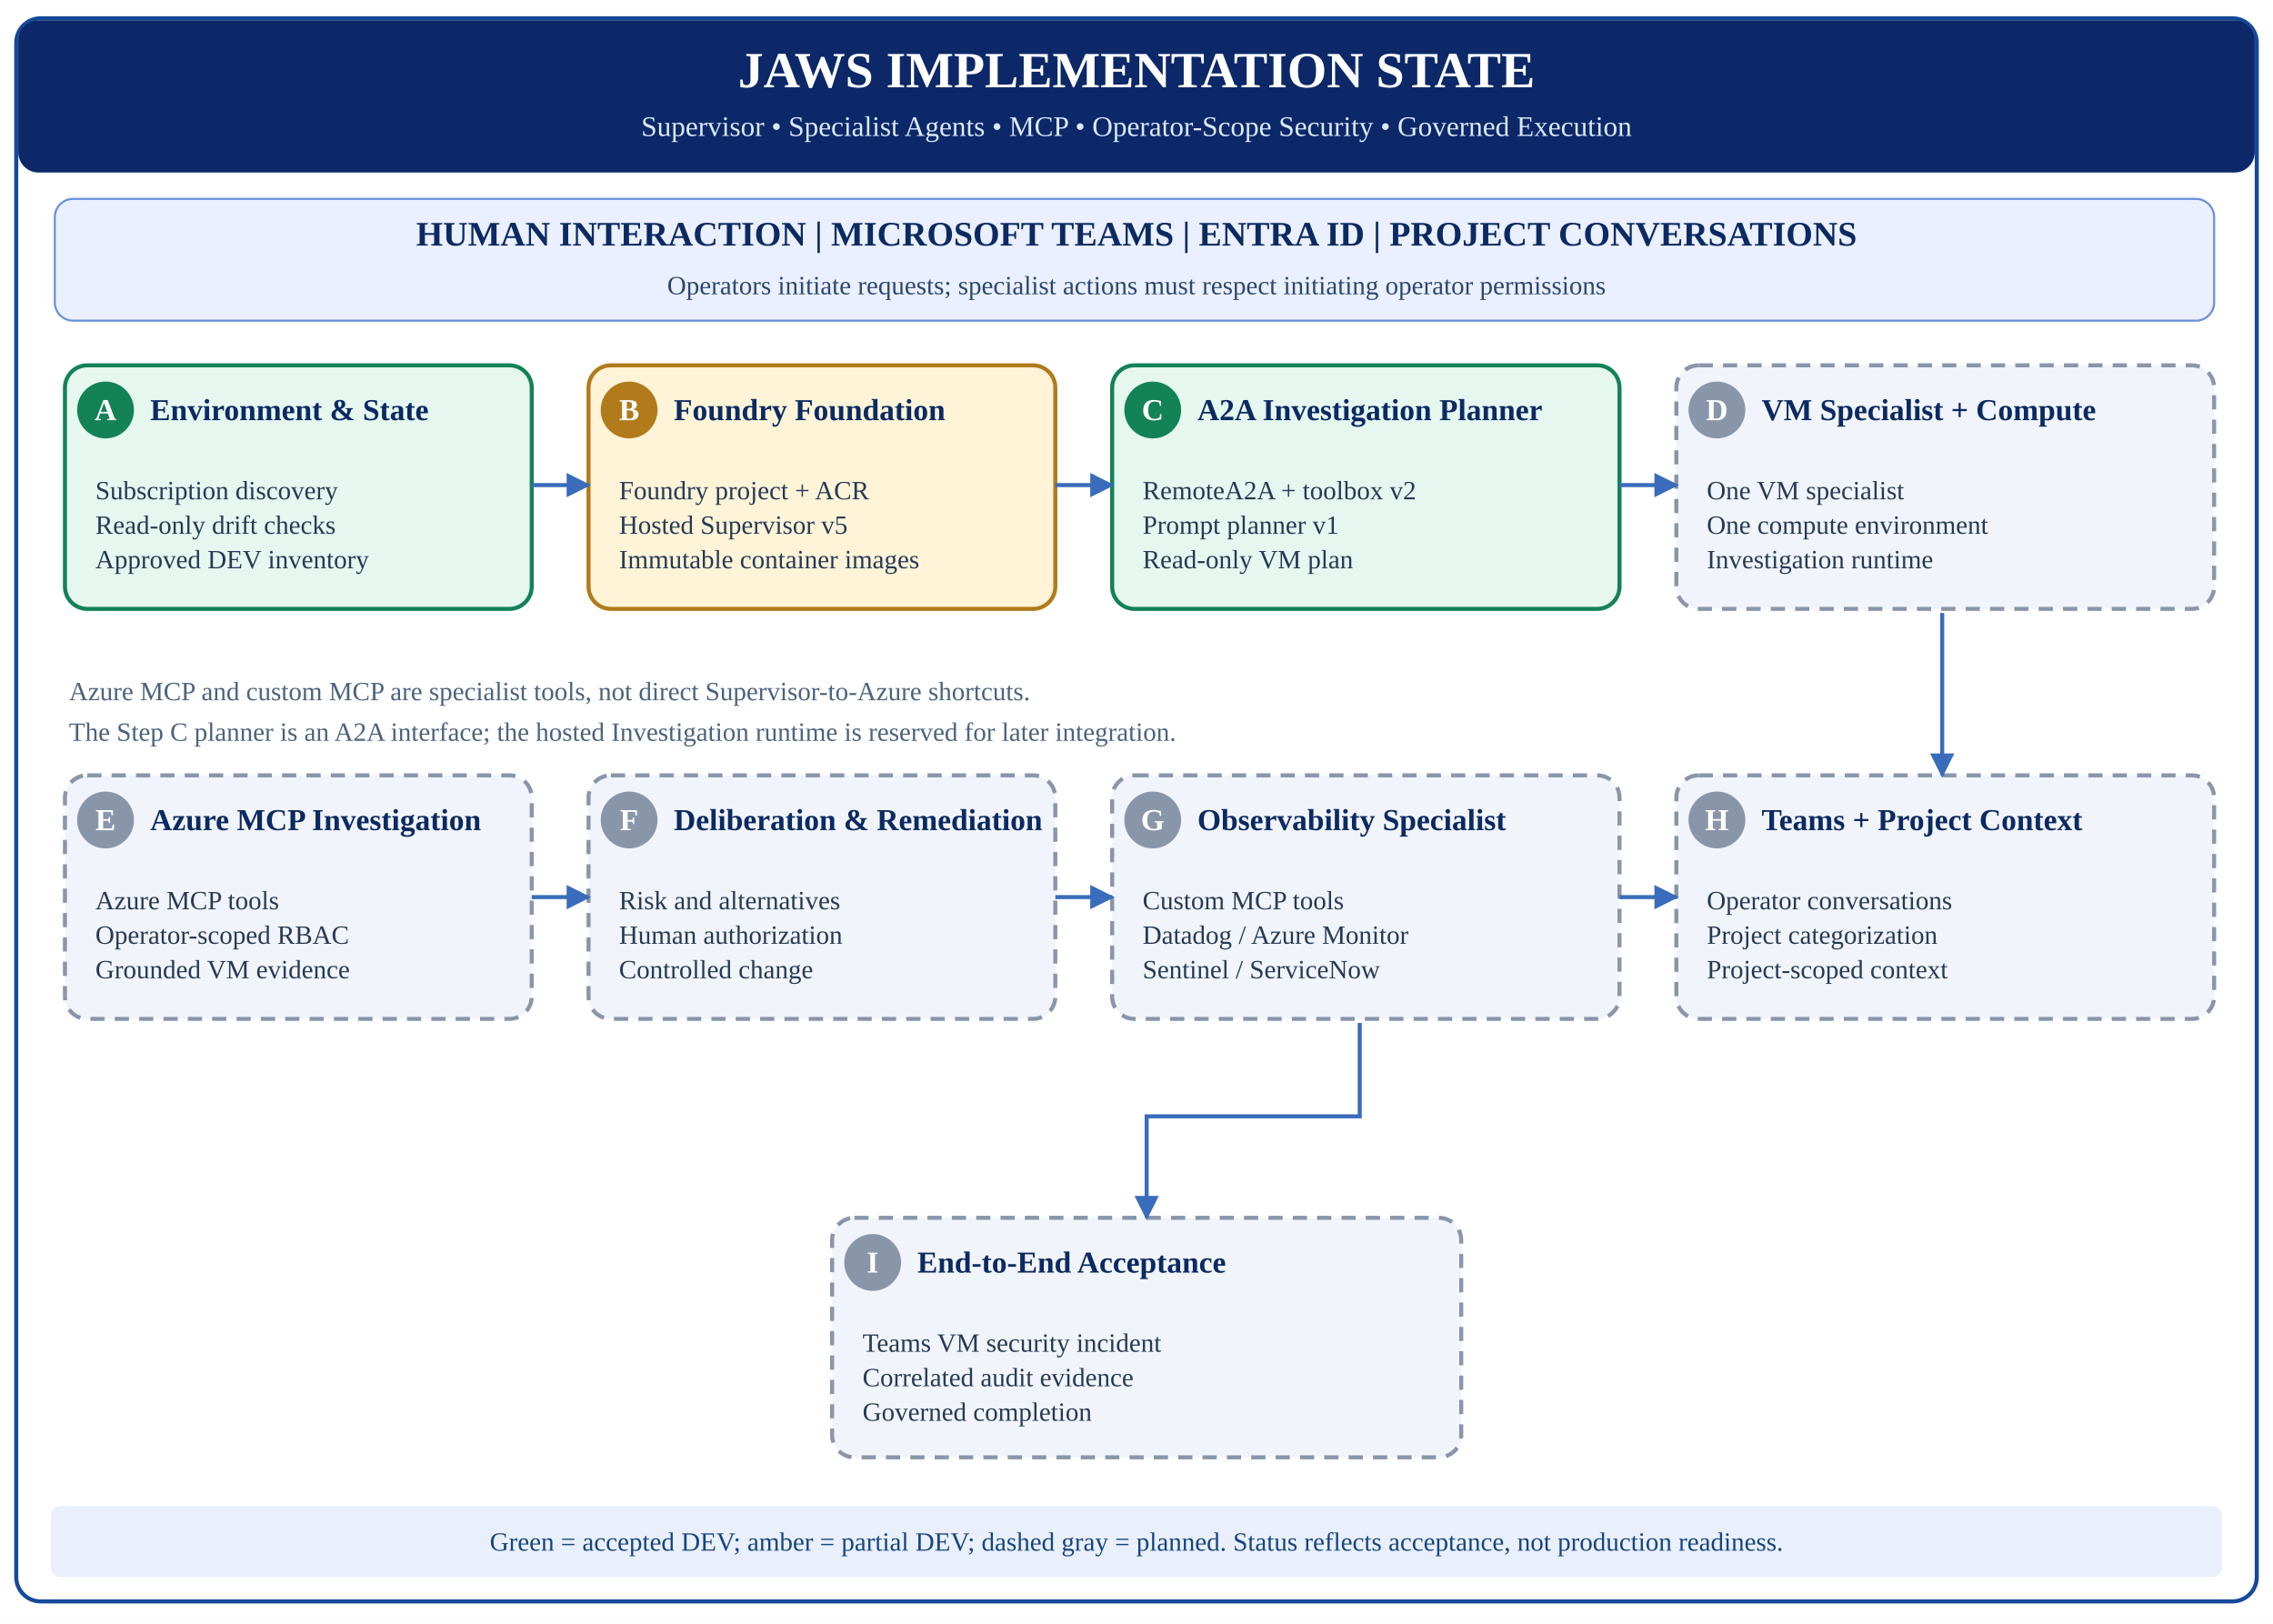
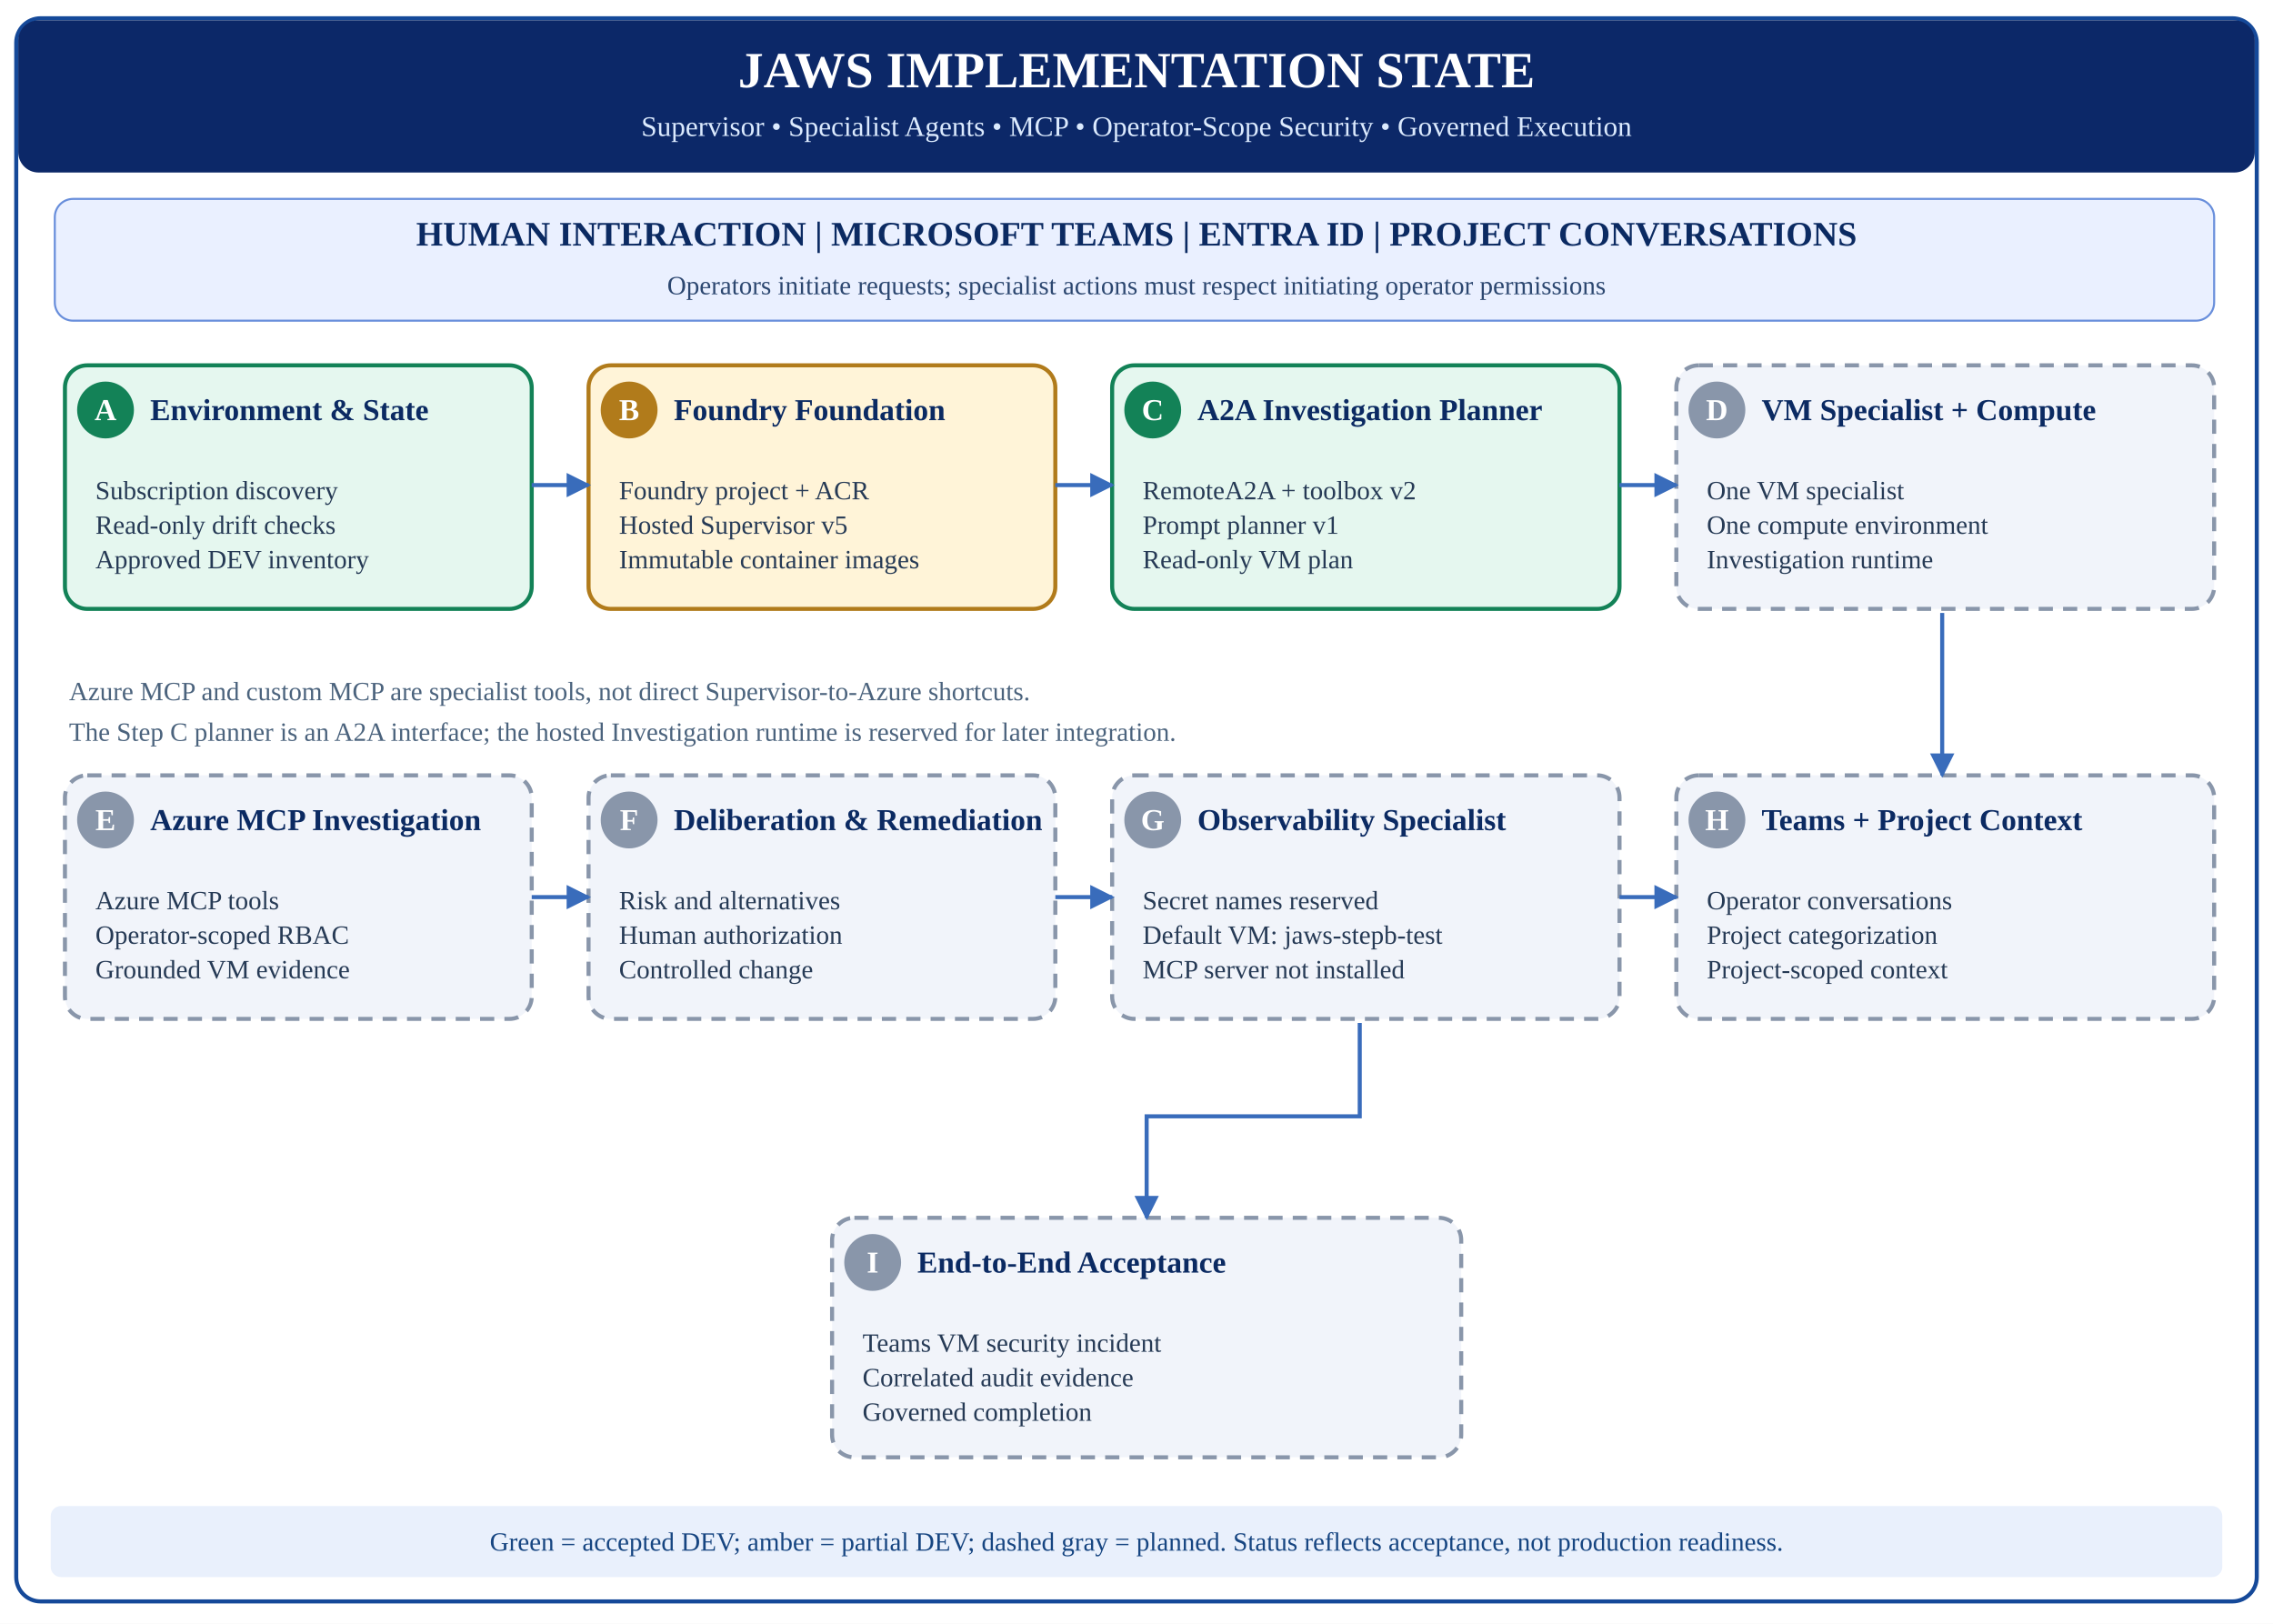
<svg xmlns="http://www.w3.org/2000/svg" viewBox="0 0 1120 800" role="img" aria-label="JAWS implementation status system architecture">
  <rect width="1120" height="800" fill="white" />
  <rect x="8" y="9" width="1104" height="780" rx="12" fill="#fff" stroke="#154999" stroke-width="2" />
  <rect x="9" y="10" width="1102" height="75" rx="10" fill="#0c2868" />
  <text x="560" y="43" text-anchor="middle" fill="white" font-size="25" font-weight="bold">JAWS IMPLEMENTATION STATE</text>
  <text x="560" y="67" text-anchor="middle" fill="#dbeafe" font-size="14">Supervisor • Specialist Agents • MCP • Operator-Scope Security • Governed Execution</text>
  <rect x="27" y="98" width="1064" height="60" fill="#eaf0ff" stroke="#688edb" rx="9" />
  <text x="560" y="121" text-anchor="middle" font-weight="bold" font-size="17" fill="#0b2a62">HUMAN INTERACTION  |  MICROSOFT TEAMS  |  ENTRA ID  |  PROJECT CONVERSATIONS</text>
  <text x="560" y="145" text-anchor="middle" font-size="13" fill="#2c4770">Operators initiate requests; specialist actions must respect initiating operator permissions</text>
  <g>
    <rect x="32" y="180" rx="11" width="230" height="120" fill="#e5f7ef" stroke="#138257" stroke-width="2" />
    <circle cx="52" cy="202" r="14" fill="#138257" />
    <text x="52" y="207" text-anchor="middle" font-size="15" fill="#fff" font-weight="bold">A</text>
    <text x="74" y="207" font-weight="bold" font-size="15" fill="#0b2a62">Environment &amp; State</text>
    <text x="47" y="246" font-size="13" fill="#263a55">Subscription discovery</text>
    <text x="47" y="263" font-size="13" fill="#263a55">Read-only drift checks</text>
    <text x="47" y="280" font-size="13" fill="#263a55">Approved DEV inventory</text>
  </g>
  <g>
    <rect x="290" y="180" rx="11" width="230" height="120" fill="#fff4d8" stroke="#b17b1b" stroke-width="2" />
    <circle cx="310" cy="202" r="14" fill="#b17b1b" />
    <text x="310" y="207" text-anchor="middle" font-size="15" fill="#fff" font-weight="bold">B</text>
    <text x="332" y="207" font-weight="bold" font-size="15" fill="#0b2a62">Foundry Foundation</text>
    <text x="305" y="246" font-size="13" fill="#263a55">Foundry project + ACR</text>
    <text x="305" y="263" font-size="13" fill="#263a55">Hosted Supervisor v5</text>
    <text x="305" y="280" font-size="13" fill="#263a55">Immutable container images</text>
  </g>
  <g>
    <rect x="548" y="180" rx="11" width="250" height="120" fill="#e5f7ef" stroke="#138257" stroke-width="2" />
    <circle cx="568" cy="202" r="14" fill="#138257" />
    <text x="568" y="207" text-anchor="middle" font-size="15" fill="#fff" font-weight="bold">C</text>
    <text x="590" y="207" font-weight="bold" font-size="15" fill="#0b2a62">A2A Investigation Planner</text>
    <text x="563" y="246" font-size="13" fill="#263a55">RemoteA2A + toolbox v2</text>
    <text x="563" y="263" font-size="13" fill="#263a55">Prompt planner v1</text>
    <text x="563" y="280" font-size="13" fill="#263a55">Read-only VM plan</text>
  </g>
  <g>
    <rect x="826" y="180" rx="11" width="265" height="120" fill="#f1f4fa" stroke="#8996aa" stroke-width="2" stroke-dasharray="7 5" />
    <circle cx="846" cy="202" r="14" fill="#8996aa" />
    <text x="846" y="207" text-anchor="middle" font-size="15" fill="#fff" font-weight="bold">D</text>
    <text x="868" y="207" font-weight="bold" font-size="15" fill="#0b2a62">VM Specialist + Compute</text>
    <text x="841" y="246" font-size="13" fill="#263a55">One VM specialist</text>
    <text x="841" y="263" font-size="13" fill="#263a55">One compute environment</text>
    <text x="841" y="280" font-size="13" fill="#263a55">Investigation runtime</text>
  </g>
  <g>
    <rect x="32" y="382" rx="11" width="230" height="120" fill="#f1f4fa" stroke="#8996aa" stroke-width="2" stroke-dasharray="7 5" />
    <circle cx="52" cy="404" r="14" fill="#8996aa" />
    <text x="52" y="409" text-anchor="middle" font-size="15" fill="#fff" font-weight="bold">E</text>
    <text x="74" y="409" font-weight="bold" font-size="15" fill="#0b2a62">Azure MCP Investigation</text>
    <text x="47" y="448" font-size="13" fill="#263a55">Azure MCP tools</text>
    <text x="47" y="465" font-size="13" fill="#263a55">Operator-scoped RBAC</text>
    <text x="47" y="482" font-size="13" fill="#263a55">Grounded VM evidence</text>
  </g>
  <g>
    <rect x="290" y="382" rx="11" width="230" height="120" fill="#f1f4fa" stroke="#8996aa" stroke-width="2" stroke-dasharray="7 5" />
    <circle cx="310" cy="404" r="14" fill="#8996aa" />
    <text x="310" y="409" text-anchor="middle" font-size="15" fill="#fff" font-weight="bold">F</text>
    <text x="332" y="409" font-weight="bold" font-size="15" fill="#0b2a62">Deliberation &amp; Remediation</text>
    <text x="305" y="448" font-size="13" fill="#263a55">Risk and alternatives</text>
    <text x="305" y="465" font-size="13" fill="#263a55">Human authorization</text>
    <text x="305" y="482" font-size="13" fill="#263a55">Controlled change</text>
  </g>
  <g>
    <rect x="548" y="382" rx="11" width="250" height="120" fill="#f1f4fa" stroke="#8996aa" stroke-width="2" stroke-dasharray="7 5" />
    <circle cx="568" cy="404" r="14" fill="#8996aa" />
    <text x="568" y="409" text-anchor="middle" font-size="15" fill="#fff" font-weight="bold">G</text>
    <text x="590" y="409" font-weight="bold" font-size="15" fill="#0b2a62">Observability Specialist</text>
-     <text x="563" y="448" font-size="13" fill="#263a55">Custom MCP tools</text>
-     <text x="563" y="465" font-size="13" fill="#263a55">Datadog / Azure Monitor</text>
-     <text x="563" y="482" font-size="13" fill="#263a55">Sentinel / ServiceNow</text>
+     <text x="563" y="448" font-size="13" fill="#263a55">Secret names reserved</text>
+     <text x="563" y="465" font-size="13" fill="#263a55">Default VM: jaws-stepb-test</text>
+     <text x="563" y="482" font-size="13" fill="#263a55">MCP server not installed</text>
  </g>
  <g>
    <rect x="826" y="382" rx="11" width="265" height="120" fill="#f1f4fa" stroke="#8996aa" stroke-width="2" stroke-dasharray="7 5" />
    <circle cx="846" cy="404" r="14" fill="#8996aa" />
    <text x="846" y="409" text-anchor="middle" font-size="15" fill="#fff" font-weight="bold">H</text>
    <text x="868" y="409" font-weight="bold" font-size="15" fill="#0b2a62">Teams + Project Context</text>
    <text x="841" y="448" font-size="13" fill="#263a55">Operator conversations</text>
    <text x="841" y="465" font-size="13" fill="#263a55">Project categorization</text>
    <text x="841" y="482" font-size="13" fill="#263a55">Project-scoped context</text>
  </g>
  <g>
    <rect x="410" y="600" rx="11" width="310" height="118" fill="#f1f4fa" stroke="#8996aa" stroke-width="2" stroke-dasharray="7 5" />
    <circle cx="430" cy="622" r="14" fill="#8996aa" />
    <text x="430" y="627" text-anchor="middle" font-size="15" fill="#fff" font-weight="bold">I</text>
    <text x="452" y="627" font-weight="bold" font-size="15" fill="#0b2a62">End-to-End Acceptance</text>
    <text x="425" y="666" font-size="13" fill="#263a55">Teams VM security incident</text>
    <text x="425" y="683" font-size="13" fill="#263a55">Correlated audit evidence</text>
    <text x="425" y="700" font-size="13" fill="#263a55">Governed completion</text>
  </g>
  <g stroke="#396cbb" stroke-width="2" fill="none" marker-end="url(#arr)">
    <path d="M262 239 H290" />
    <path d="M520 239 H548" />
    <path d="M798 239 H826" />
    <path d="M957 302 V382" />
    <path d="M262 442 H290" />
    <path d="M520 442 H548" />
    <path d="M798 442 H826" />
    <path d="M670 504 V550 H565 V600" />
  </g>
  <defs>
    <marker id="arr" viewBox="0 0 10 10" refX="9" refY="5" markerWidth="6" markerHeight="6" orient="auto">
      <path d="M0 0 L10 5 L0 10 Z" fill="#396cbb" />
    </marker>
  </defs>
  <text x="34" y="345" font-size="13" fill="#4b637d">Azure MCP and custom MCP are specialist tools, not direct Supervisor-to-Azure shortcuts.</text>
  <text x="34" y="365" font-size="13" fill="#4b637d">The Step C planner is an A2A interface; the hosted Investigation runtime is reserved for later integration.</text>
  <rect x="25" y="742" width="1070" height="35" rx="5" fill="#e9f0fc" />
  <text x="560" y="764" text-anchor="middle" font-size="13" fill="#164581">Green = accepted DEV; amber = partial DEV; dashed gray = planned. Status reflects acceptance, not production readiness.</text>
</svg>
